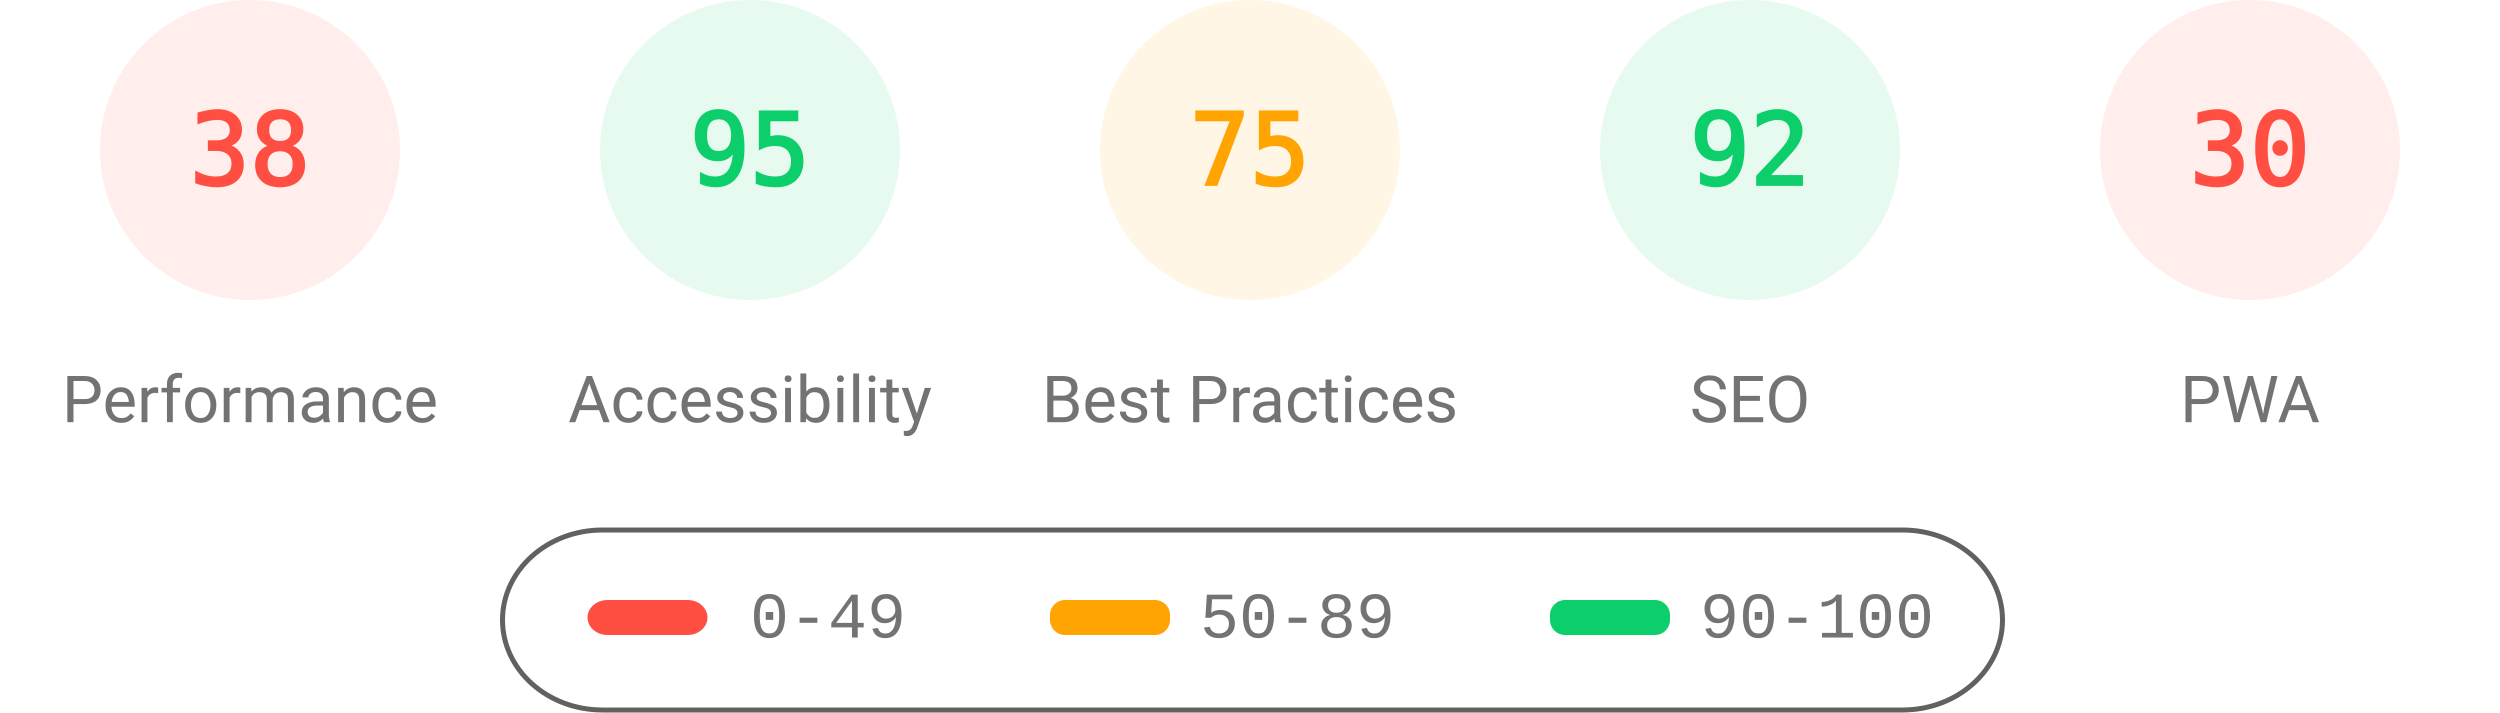
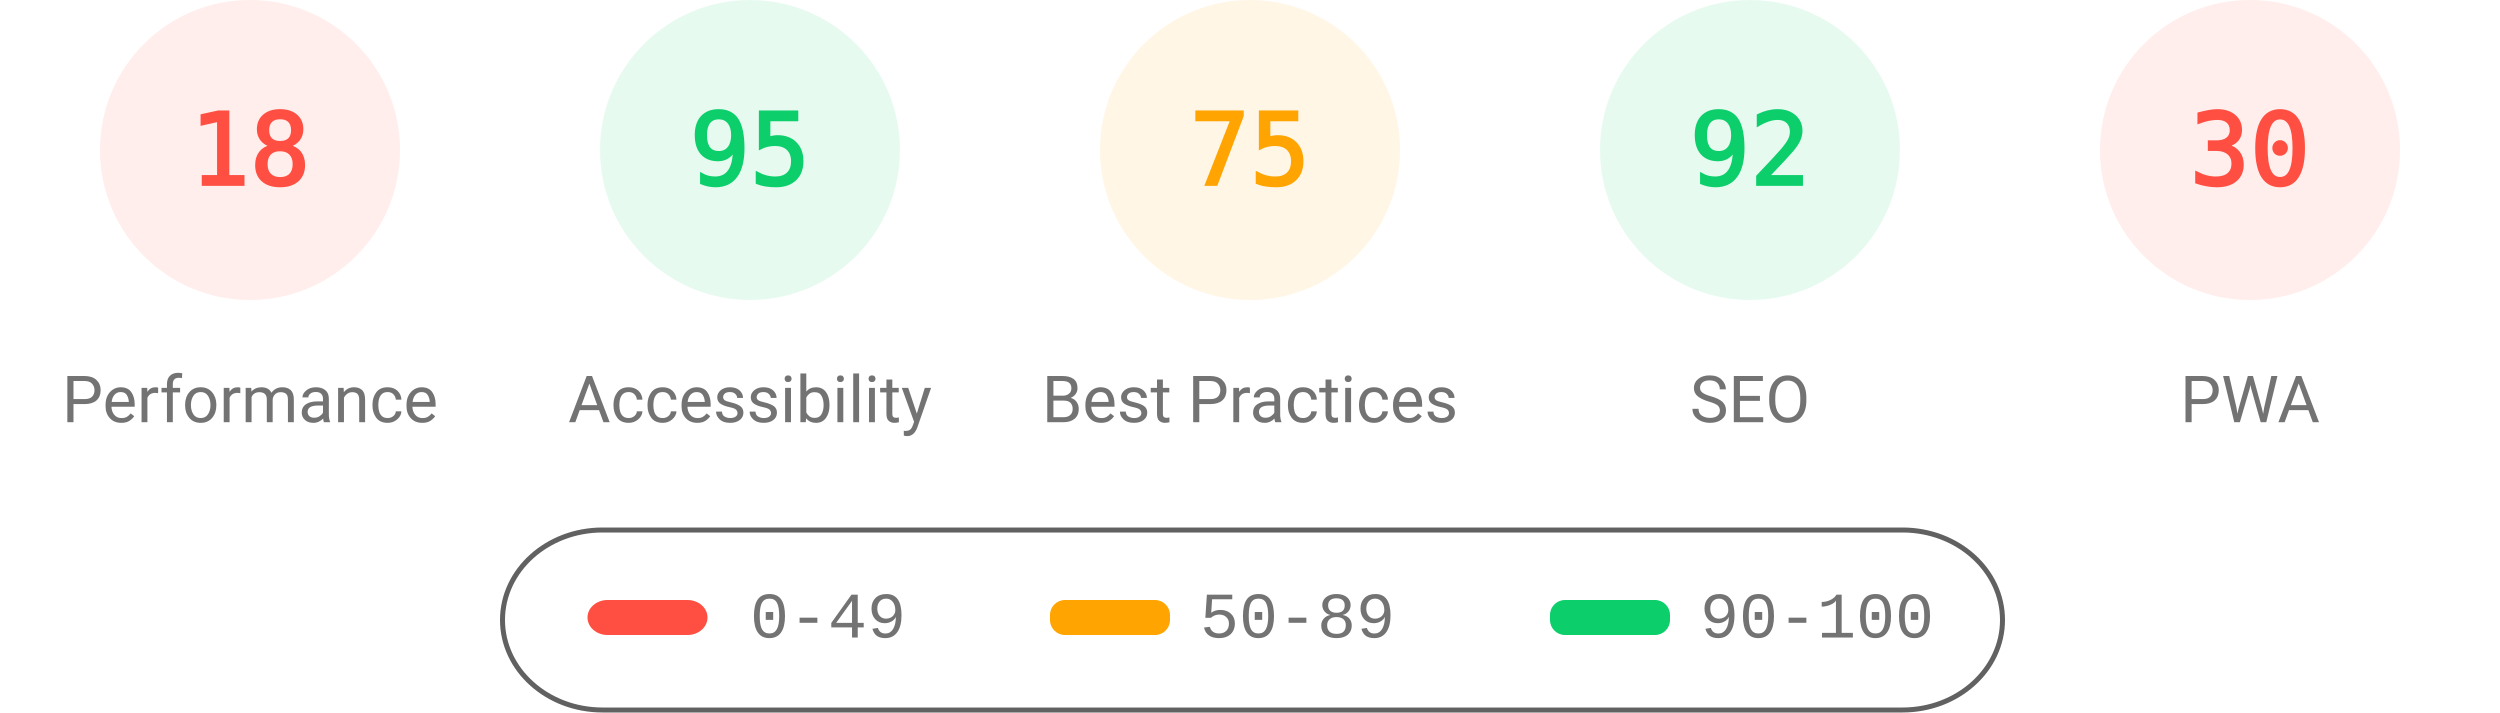
<svg xmlns="http://www.w3.org/2000/svg" fill="none" width="1000" height="285">
  <style>.gauge-base{opacity:.1}.gauge-arc{fill:none;animation-delay:250ms;stroke-linecap:round;transform:rotate(-90deg);transform-origin:100px 60px;animation:load-gauge 1s ease forwards}.guage-text{font-size:40px;font-family:monospace;text-align:center}.guage-red{color:#ff4e42;fill:#ff4e42;stroke:#ff4e42}.guage-orange{color:#ffa400;fill:#ffa400;stroke:#ffa400}.guage-green{color:#0cce6b;fill:#0cce6b;stroke:#0cce6b}.guage-undefined{color:#5c5c5c;fill:#5c5c5c;stroke:#5c5c5c}.guage-title{color:#737373;fill:#737373;stroke:none;font-size:26px;line-height:26px;font-family:Roboto,Halvetica,Arial,sans-serif}@keyframes load-gauge{from{stroke-dasharray:0 352.858}}</style>
  <svg class="guage-div guage-perf guage-red" viewBox="0 0 200 200" width="200" height="200">
    <circle class="gauge-base" r="56" cx="100" cy="60" stroke-width="8" />
-     <circle class="gauge-arc guage-arc-1" r="56" cx="100" cy="60" stroke-width="8" style="stroke-dasharray:133.706,351.858" />
-     <text class="guage-text" x="100" y="60" alignment-baseline="central" dominant-baseline="central" text-anchor="middle">38</text>
+     <circle class="gauge-arc guage-arc-1" r="56" cx="100" cy="60" stroke-width="8" style="stroke-dasharray:63.334,351.858" />
+     <text class="guage-text" x="100" y="60" alignment-baseline="central" dominant-baseline="central" text-anchor="middle">18</text>
    <text class="guage-title" x="100" y="160" alignment-baseline="central" dominant-baseline="central" text-anchor="middle">Performance</text>
  </svg>
  <svg class="guage-div guage-acc guage-green" viewBox="0 0 200 200" width="200" height="200" x="200">
    <circle class="gauge-base" r="56" cx="100" cy="60" stroke-width="8" />
    <circle class="gauge-arc guage-arc-2" r="56" cx="100" cy="60" stroke-width="8" style="stroke-dasharray:334.265,351.858" />
    <text class="guage-text" x="100" y="60" alignment-baseline="central" dominant-baseline="central" text-anchor="middle">95</text>
    <text class="guage-title" x="100" y="160" alignment-baseline="central" dominant-baseline="central" text-anchor="middle">Accessibility</text>
  </svg>
  <svg class="guage-div guage-best guage-orange" viewBox="0 0 200 200" width="200" height="200" x="400">
    <circle class="gauge-base" r="56" cx="100" cy="60" stroke-width="8" />
    <circle class="gauge-arc guage-arc-3" r="56" cx="100" cy="60" stroke-width="8" style="stroke-dasharray:263.893,351.858" />
    <text class="guage-text" x="100" y="60" alignment-baseline="central" dominant-baseline="central" text-anchor="middle">75</text>
    <text class="guage-title" x="100" y="160" alignment-baseline="central" dominant-baseline="central" text-anchor="middle">Best Practices</text>
  </svg>
  <svg class="guage-div guage-seo guage-green" viewBox="0 0 200 200" width="200" height="200" x="600">
    <circle class="gauge-base" r="56" cx="100" cy="60" stroke-width="8" />
    <circle class="gauge-arc guage-arc-4" r="56" cx="100" cy="60" stroke-width="8" style="stroke-dasharray:323.709,351.858" />
    <text class="guage-text" x="100" y="60" alignment-baseline="central" dominant-baseline="central" text-anchor="middle">92</text>
    <text class="guage-title" x="100" y="160" alignment-baseline="central" dominant-baseline="central" text-anchor="middle">SEO</text>
  </svg>
  <svg class="guage-div guage-pwa guage-red" viewBox="0 0 200 200" width="200" height="200" x="800">
    <circle class="gauge-base" r="56" cx="100" cy="60" stroke-width="8" />
    <circle class="gauge-arc guage-arc-4" r="56" cx="100" cy="60" stroke-width="8" style="stroke-dasharray:105.557,351.858" />
    <text class="guage-text" x="100" y="60" alignment-baseline="central" dominant-baseline="central" text-anchor="middle">30</text>
    <text class="guage-title" x="100" y="160" alignment-baseline="central" dominant-baseline="central" text-anchor="middle">PWA</text>
  </svg>
  <svg width="604" height="76" x="200" y="210">
    <path fill="none" id="canvas_background" d="M-1-1h604v80H-1z" />
    <rect fill-opacity="0" stroke="#616161" stroke-width="2" rx="40" id="svg_2" height="72" width="600" y="2" x="1" fill="#000" />
    <rect stroke="#000" rx="8" id="svg_3" height="14" width="48" y="30" x="35" stroke-opacity="null" stroke-width="0" fill="#ff4e42" />
    <rect stroke="#000" rx="6" id="svg_4" height="14" width="48" y="30" x="220" stroke-opacity="null" stroke-width="0" fill="#ffa400" />
    <rect stroke="#000" rx="6" id="svg_5" height="14" width="48" y="30" x="420" stroke-opacity="null" stroke-width="0" fill="#0cce6b" />
    <text xml:space="preserve" text-anchor="start" font-family="'Courier New', Courier, monospace" font-size="26" id="svg_6" y="45" x="100" stroke-opacity="null" stroke-width="0" stroke="#000" fill="#737373">0-49</text>
    <text xml:space="preserve" text-anchor="start" font-family="'Courier New', Courier, monospace" font-size="26" id="svg_7" y="45" x="280" stroke-opacity="null" stroke-width="0" stroke="#000" fill="#737373">50-89</text>
    <text xml:space="preserve" text-anchor="start" font-family="'Courier New', Courier, monospace" font-size="26" id="svg_8" y="45" x="480" stroke-opacity="null" stroke-width="0" stroke="#000" fill="#737373">90-100</text>
  </svg>
</svg>
